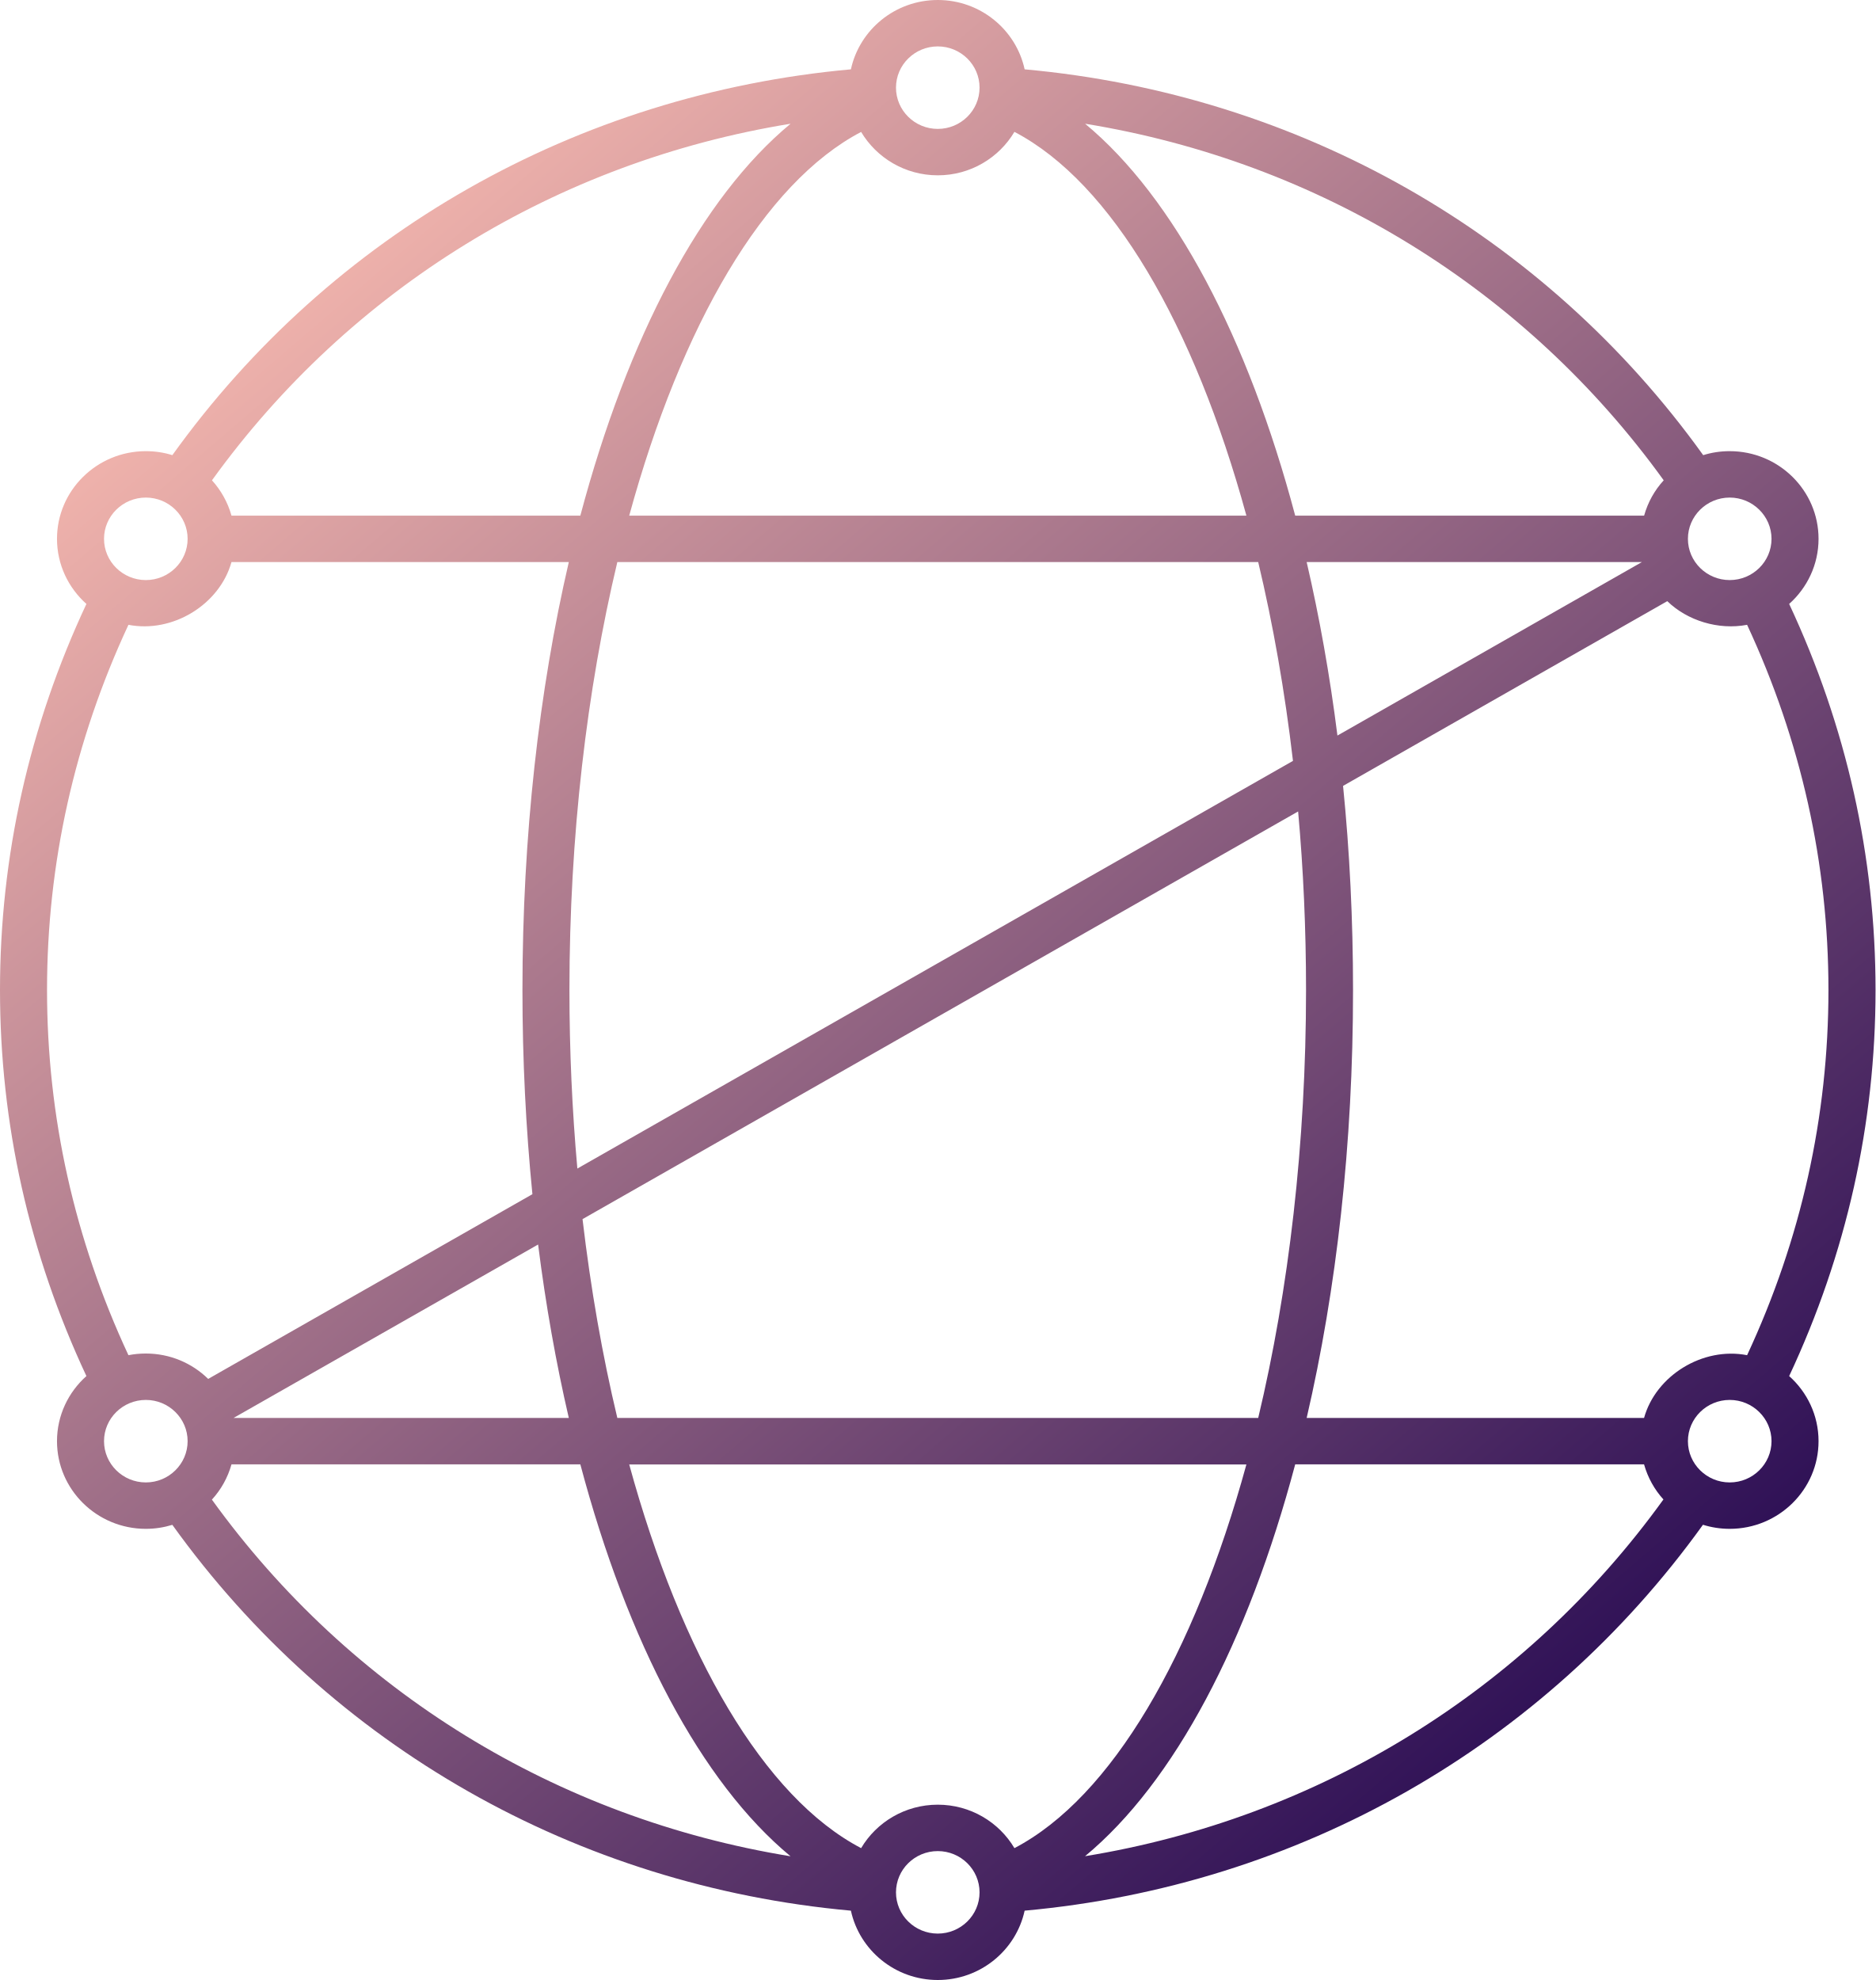
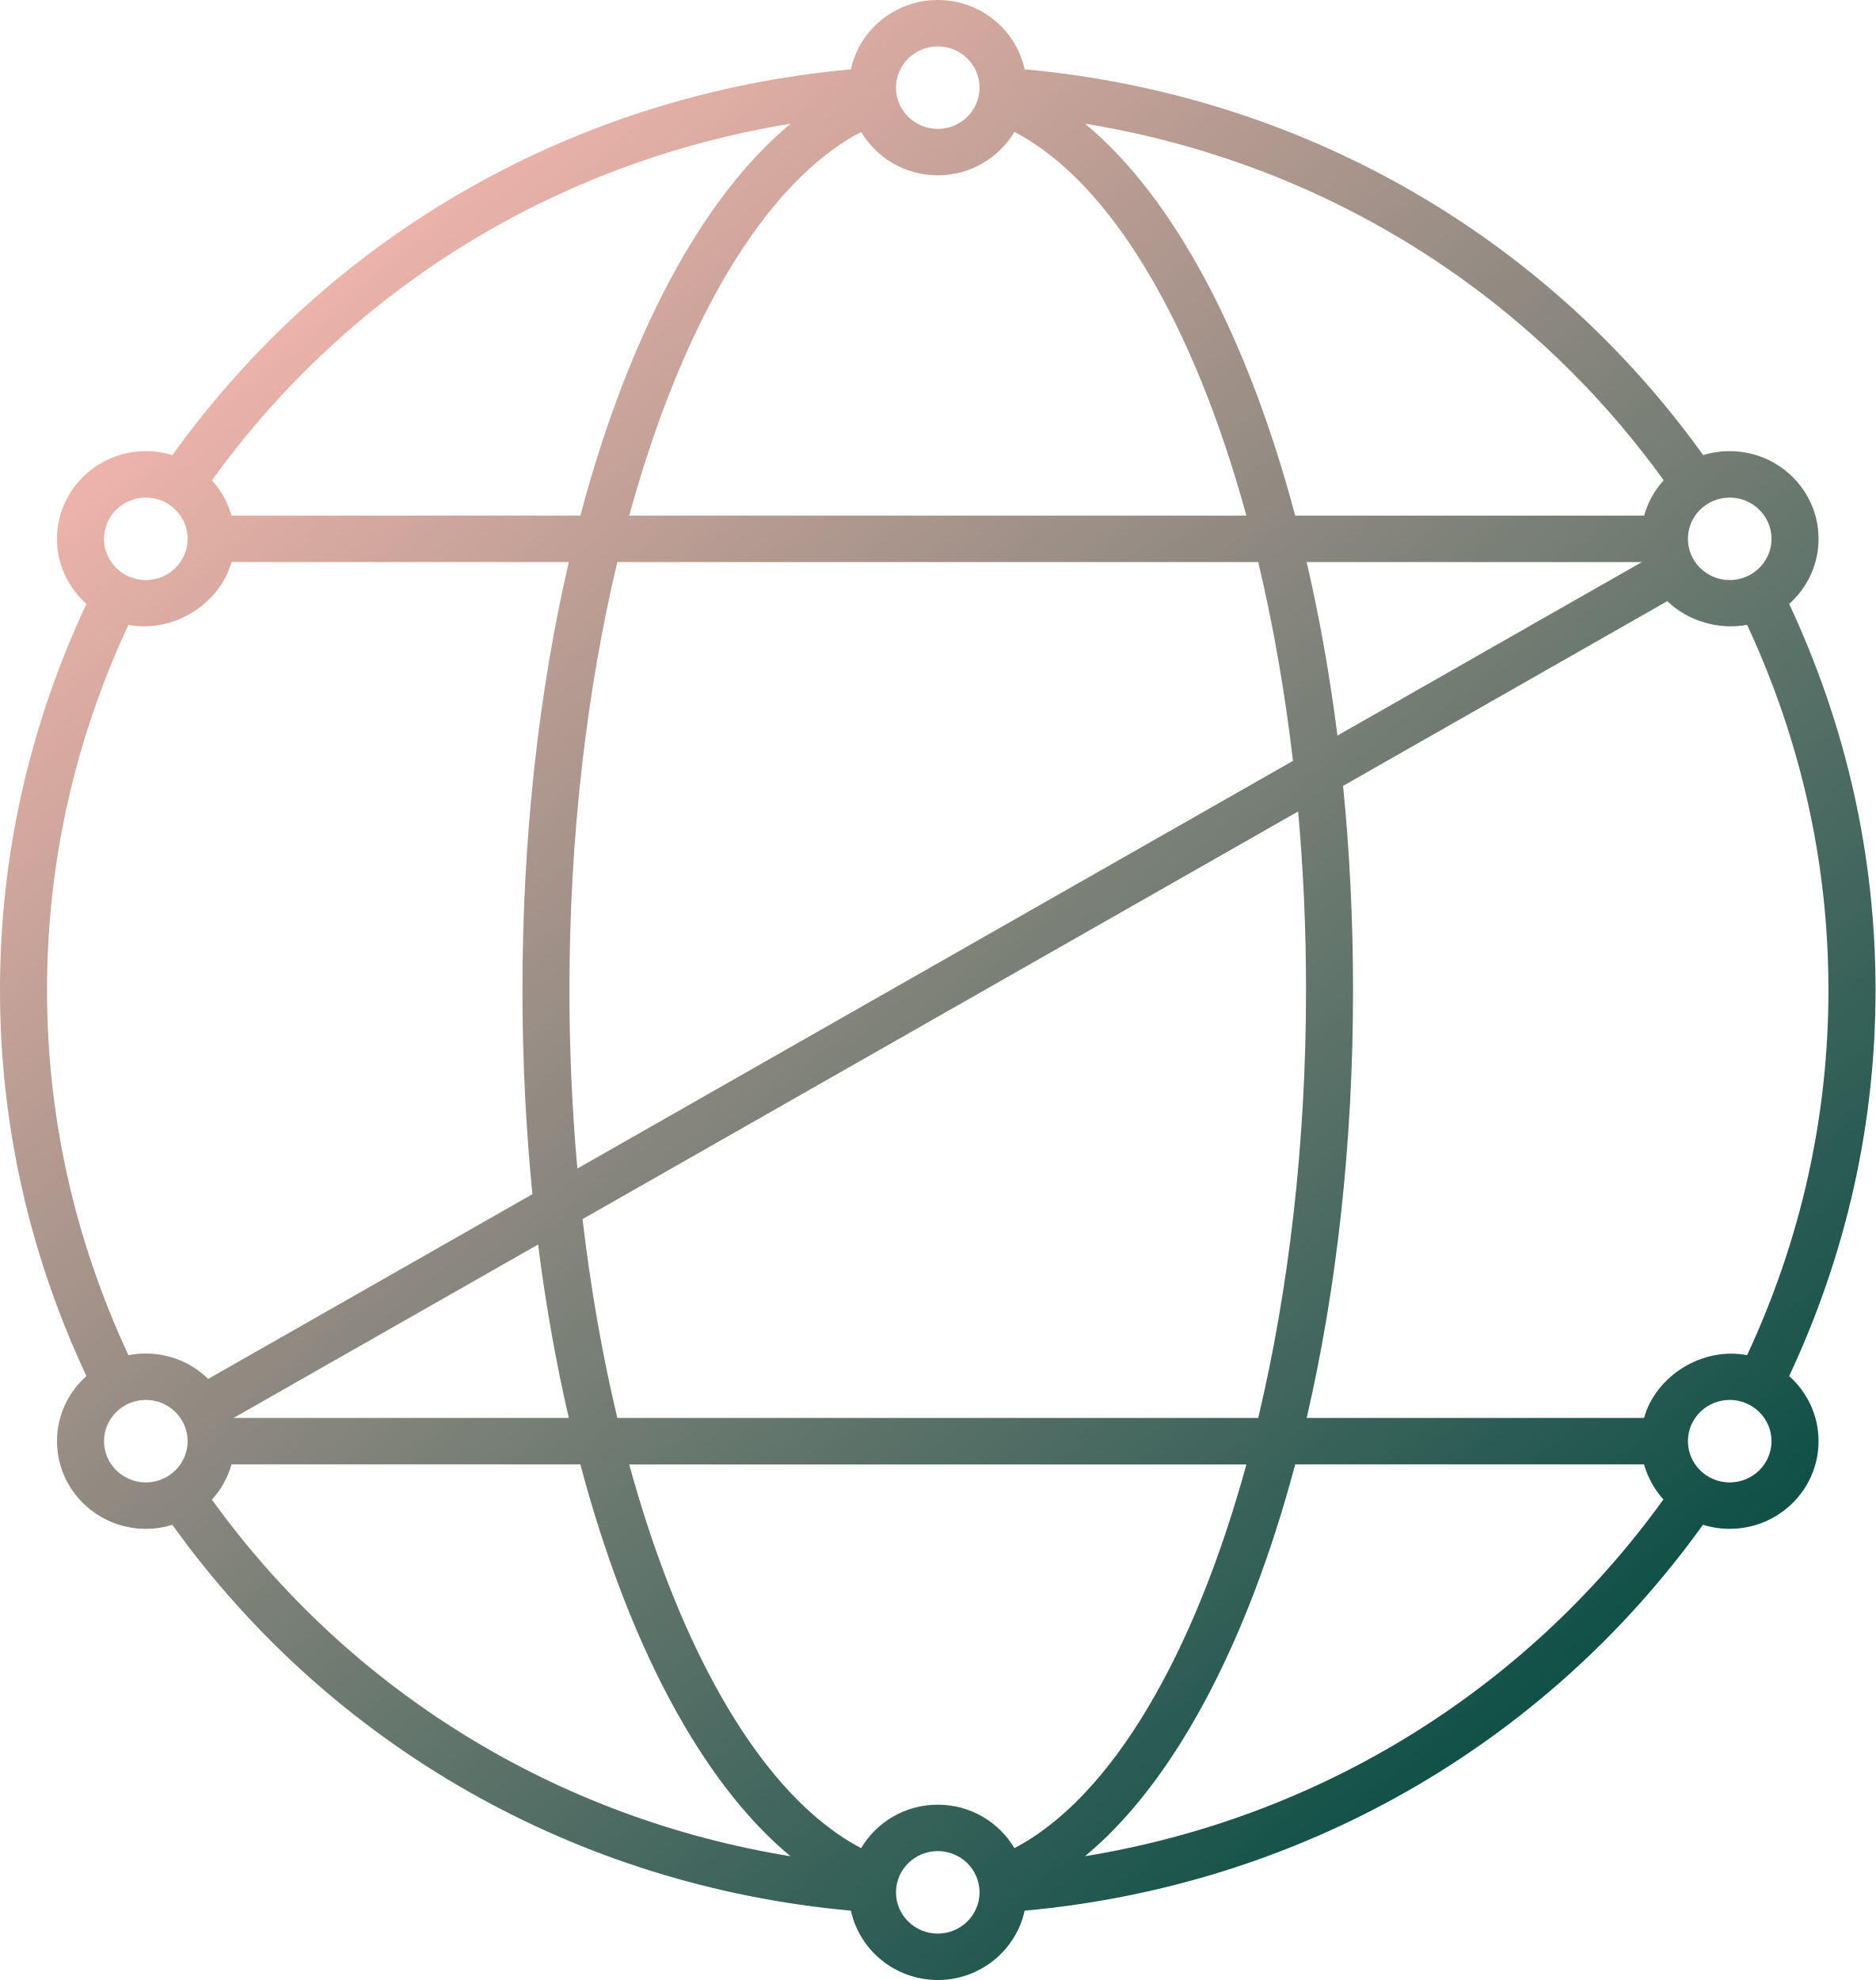
<svg xmlns="http://www.w3.org/2000/svg" width="54" height="57" viewBox="0 0 54 57" fill="none">
  <path d="M27 57C25.772 57 24.746 56.141 24.499 55.004C16.604 54.289 9.54 50.274 4.962 43.897C4.721 43.971 4.464 44.012 4.199 44.012C2.788 44.012 1.641 42.88 1.641 41.488C1.641 40.746 1.969 40.076 2.488 39.614C0.837 36.085 0 32.348 0 28.5C0 24.652 0.837 20.915 2.488 17.386C1.969 16.924 1.641 16.254 1.641 15.512C1.641 14.12 2.788 12.988 4.199 12.988C4.466 12.988 4.721 13.027 4.962 13.103C9.54 6.726 16.602 2.713 24.499 1.996C24.746 0.857 25.772 0 27 0C28.228 0 29.254 0.857 29.501 1.996C37.398 2.711 44.46 6.726 49.038 13.103C49.279 13.027 49.536 12.988 49.801 12.988C51.212 12.988 52.359 14.12 52.359 15.512C52.359 16.254 52.031 16.924 51.513 17.386C53.163 20.915 54 24.652 54 28.5C54 32.354 53.163 36.091 51.513 39.614C52.031 40.076 52.359 40.744 52.359 41.488C52.359 42.88 51.212 44.012 49.801 44.012C49.533 44.012 49.275 43.971 49.031 43.895C44.45 50.27 37.385 54.289 29.501 55.004C29.254 56.141 28.228 57 27 57ZM27 53.289C26.336 53.289 25.797 53.822 25.797 54.477C25.797 55.132 26.336 55.664 27 55.664C27.664 55.664 28.203 55.132 28.203 54.477C28.203 53.822 27.664 53.289 27 53.289ZM6.101 43.171C10.087 48.697 16.038 52.343 22.76 53.438C20.188 51.307 18.071 47.283 16.709 42.156H6.665C6.558 42.538 6.363 42.885 6.101 43.171ZM37.291 42.156C35.929 47.281 33.812 51.307 31.24 53.436C37.954 52.341 43.909 48.689 47.893 43.166C47.634 42.882 47.442 42.535 47.335 42.156H37.291ZM27 51.953C27.94 51.953 28.764 52.456 29.207 53.204C32.007 51.738 34.382 47.643 35.886 42.158H18.116C19.618 47.643 21.993 51.738 24.793 53.204C25.236 52.456 26.06 51.953 27 51.953ZM49.801 40.301C49.138 40.301 48.598 40.833 48.598 41.488C48.598 42.143 49.138 42.676 49.801 42.676C50.465 42.676 51.005 42.143 51.005 41.488C51.005 40.833 50.463 40.301 49.801 40.301ZM4.199 40.301C3.535 40.301 2.995 40.833 2.995 41.488C2.995 42.143 3.535 42.676 4.199 42.676C4.862 42.676 5.402 42.143 5.402 41.488C5.402 40.833 4.862 40.301 4.199 40.301ZM37.621 40.82H47.335C47.675 39.598 49.027 38.764 50.302 39.013C51.856 35.677 52.644 32.144 52.644 28.5C52.644 24.861 51.856 21.327 50.302 17.987C49.476 18.145 48.579 17.866 48.004 17.306L38.669 22.624C38.859 24.518 38.956 26.485 38.956 28.5C38.958 32.931 38.479 37.124 37.621 40.82ZM17.774 40.82H36.226C37.104 37.141 37.603 32.923 37.603 28.5C37.603 26.748 37.526 25.028 37.375 23.36L16.772 35.096C17.009 37.108 17.345 39.028 17.774 40.82ZM6.724 40.82H16.377C16.01 39.239 15.713 37.569 15.493 35.827L6.724 40.82ZM4.199 38.965C4.898 38.965 5.532 39.243 5.994 39.696L15.329 34.378C15.141 32.482 15.042 30.517 15.042 28.5C15.042 24.069 15.519 19.876 16.377 16.18H6.665C6.323 17.404 4.973 18.234 3.698 17.987C2.142 21.327 1.354 24.861 1.354 28.5C1.354 32.139 2.142 35.673 3.698 39.013C3.86 38.981 4.027 38.965 4.199 38.965ZM17.774 16.18C16.896 19.859 16.395 24.078 16.395 28.5C16.395 30.252 16.474 31.972 16.623 33.64L37.227 21.904C36.992 19.894 36.653 17.972 36.226 16.18H17.774ZM37.621 16.18C37.988 17.761 38.287 19.432 38.507 21.175L47.274 16.18H37.621ZM49.801 14.324C49.138 14.324 48.598 14.857 48.598 15.512C48.598 16.167 49.138 16.699 49.801 16.699C50.465 16.699 51.005 16.167 51.005 15.512C51.005 14.857 50.463 14.324 49.801 14.324ZM4.199 14.324C3.535 14.324 2.995 14.857 2.995 15.512C2.995 16.167 3.535 16.699 4.199 16.699C4.862 16.699 5.402 16.167 5.402 15.512C5.402 14.857 4.862 14.324 4.199 14.324ZM37.291 14.844H47.337C47.444 14.461 47.637 14.115 47.901 13.827C43.916 8.303 37.964 4.655 31.242 3.562C33.812 5.693 35.927 9.715 37.291 14.844ZM18.116 14.844H35.886C34.382 9.357 32.009 5.262 29.207 3.796C28.762 4.544 27.94 5.047 27 5.047C26.06 5.047 25.238 4.544 24.793 3.798C21.993 5.264 19.618 9.359 18.116 14.844ZM6.665 14.844H16.709C18.073 9.715 20.19 5.691 22.762 3.562C16.038 4.655 10.087 8.305 6.103 13.827C6.363 14.115 6.558 14.461 6.665 14.844ZM27 1.336C26.336 1.336 25.797 1.868 25.797 2.523C25.797 3.178 26.336 3.711 27 3.711C27.664 3.711 28.203 3.178 28.203 2.523C28.203 1.868 27.664 1.336 27 1.336Z" fill="url(#paint0_linear_542_19943)" />
  <defs>
    <linearGradient id="paint0_linear_542_19943" x1="8" y1="6.5" x2="47" y2="52" gradientUnits="userSpaceOnUse">
      <stop stop-color="#F5B7AE" />
-       <stop offset="1" stop-color="#230751" />
+       <stop offset="1" stop-color="#004940" />
    </linearGradient>
  </defs>
</svg>
